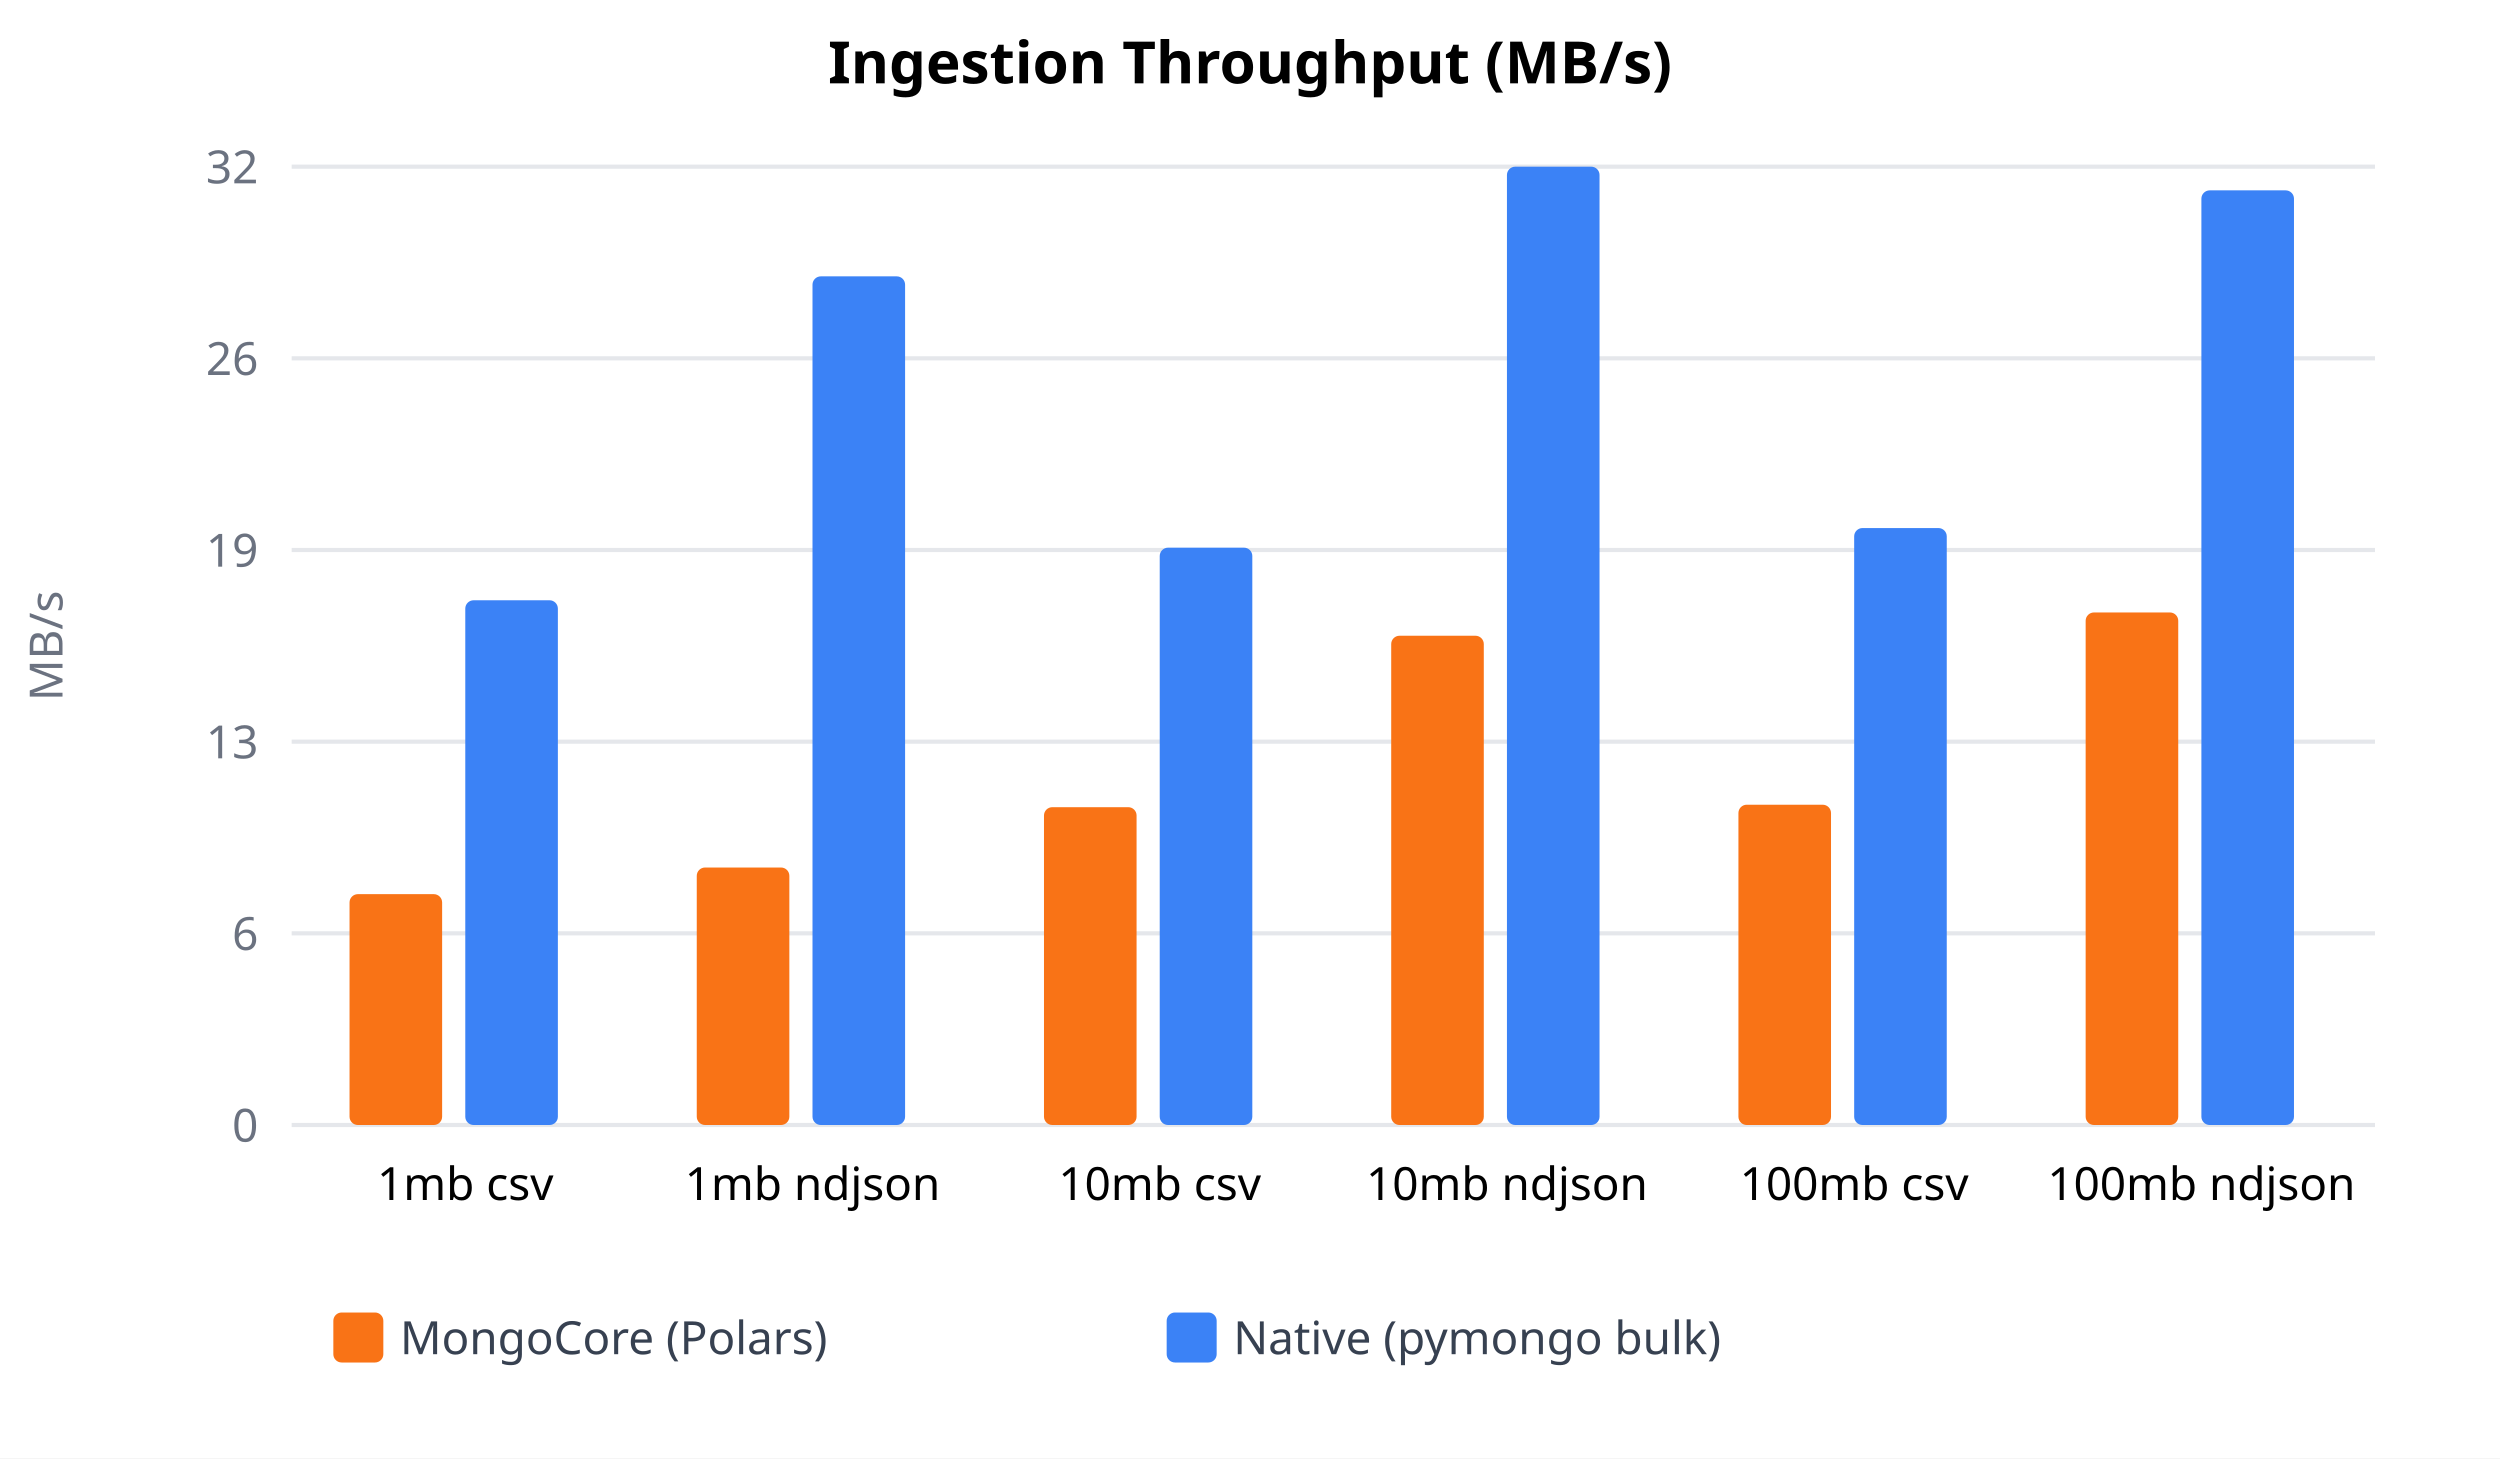
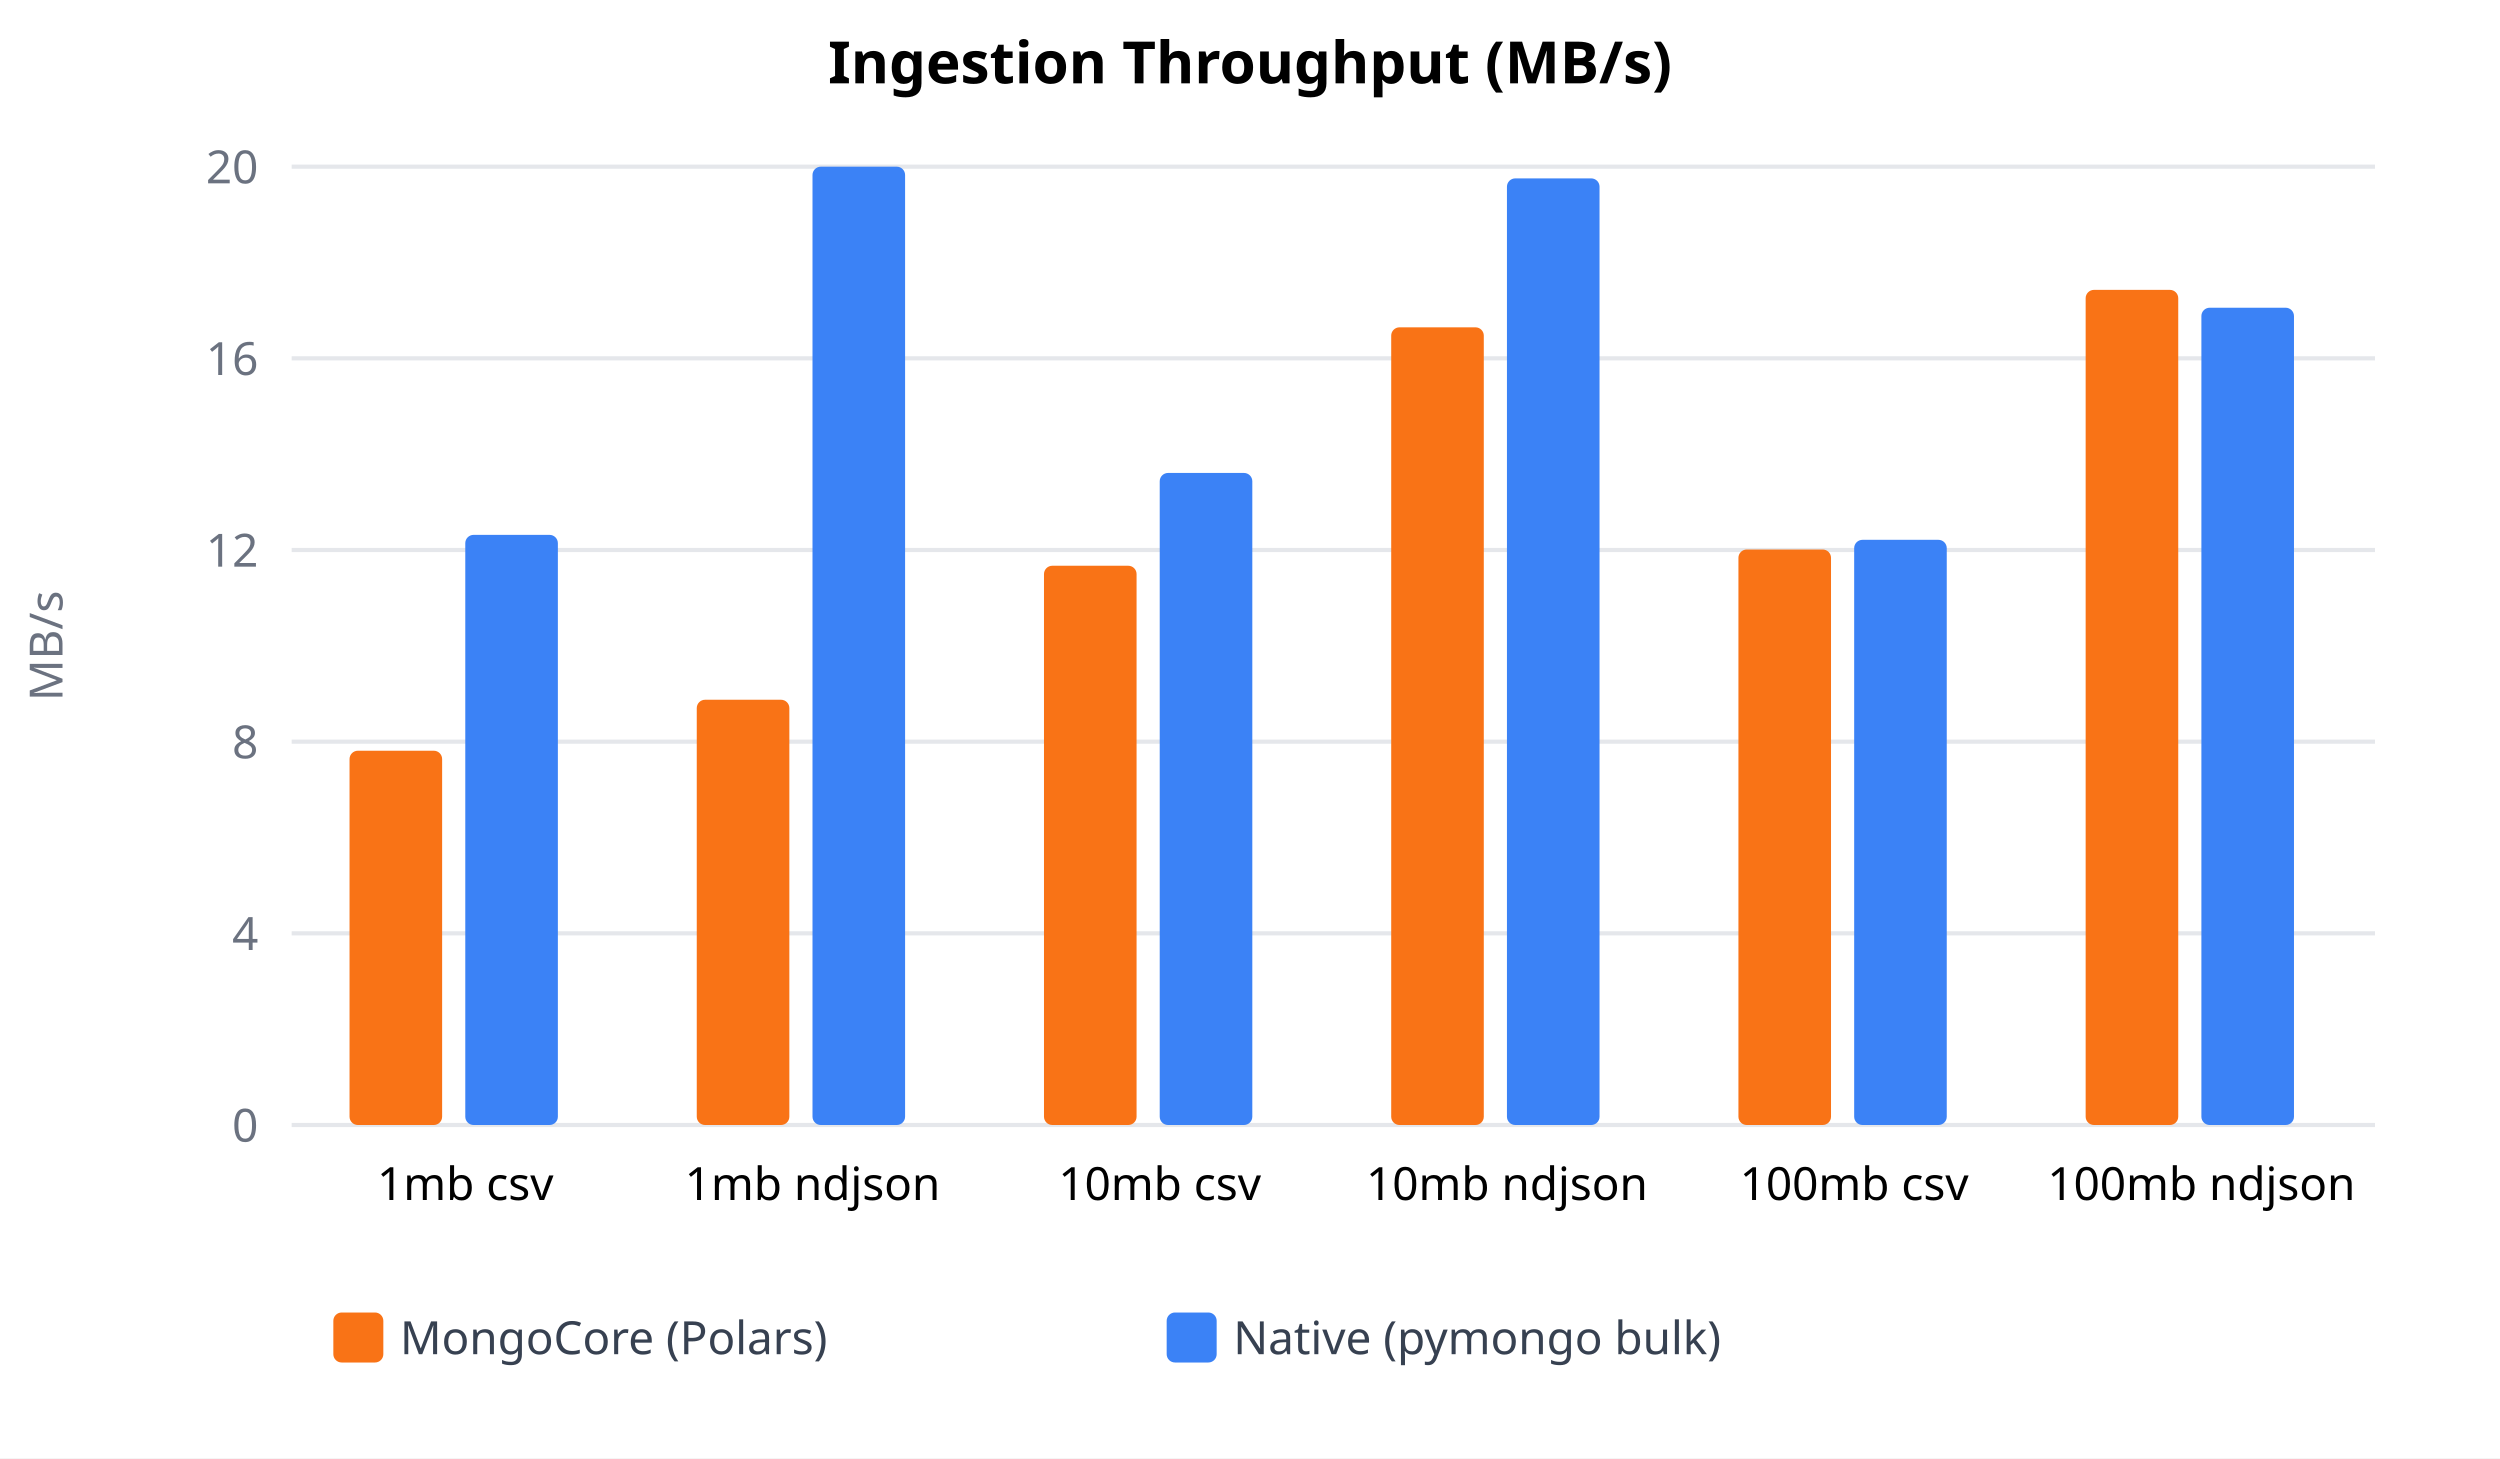
<svg xmlns="http://www.w3.org/2000/svg" viewBox="0 0 600 350" font-family="system-ui, sans-serif" font-size="12">
  <rect width="600" height="350" fill="white" />
  <text x="300.0" y="20" text-anchor="middle" font-size="14" font-weight="bold">Ingestion Throughput (MB/s)</text>
  <line x1="70" y1="270.0" x2="570" y2="270.0" stroke="#e5e7eb" stroke-width="1" />
  <text x="62" y="274.0" text-anchor="end" font-size="11" fill="#6b7280">0</text>
  <line x1="70" y1="224.0" x2="570" y2="224.0" stroke="#e5e7eb" stroke-width="1" />
-   <text x="62" y="228.0" text-anchor="end" font-size="11" fill="#6b7280">6</text>
+   <text x="62" y="228.0" text-anchor="end" font-size="11" fill="#6b7280">4</text>
  <line x1="70" y1="178.0" x2="570" y2="178.0" stroke="#e5e7eb" stroke-width="1" />
-   <text x="62" y="182.0" text-anchor="end" font-size="11" fill="#6b7280">13</text>
-   <line x1="70" y1="132" x2="570" y2="132" stroke="#e5e7eb" stroke-width="1" />
-   <text x="62" y="136" text-anchor="end" font-size="11" fill="#6b7280">19</text>
+   <text x="62" y="182.0" text-anchor="end" font-size="11" fill="#6b7280">8</text>
+   <line x1="70" y1="132.0" x2="570" y2="132.0" stroke="#e5e7eb" stroke-width="1" />
+   <text x="62" y="136.0" text-anchor="end" font-size="11" fill="#6b7280">12</text>
  <line x1="70" y1="86.0" x2="570" y2="86.0" stroke="#e5e7eb" stroke-width="1" />
-   <text x="62" y="90.0" text-anchor="end" font-size="11" fill="#6b7280">26</text>
+   <text x="62" y="90.0" text-anchor="end" font-size="11" fill="#6b7280">16</text>
  <line x1="70" y1="40.0" x2="570" y2="40.0" stroke="#e5e7eb" stroke-width="1" />
-   <text x="62" y="44.0" text-anchor="end" font-size="11" fill="#6b7280">32</text>
+   <text x="62" y="44.0" text-anchor="end" font-size="11" fill="#6b7280">20</text>
  <text x="15" y="155.0" text-anchor="middle" font-size="11" fill="#6b7280" transform="rotate(-90 15 155.0)">MB/s</text>
-   <rect x="83.889" y="214.596" width="22.222" height="55.404" fill="#f97316" rx="2" />
-   <rect x="111.667" y="144.064" width="22.222" height="125.936" fill="#3b82f6" rx="2" />
+   <rect x="83.889" y="180.174" width="22.222" height="89.826" fill="#f97316" rx="2" />
+   <rect x="111.667" y="128.367" width="22.222" height="141.633" fill="#3b82f6" rx="2" />
  <text x="111.667" y="288" text-anchor="middle" font-size="11">1mb csv</text>
-   <rect x="167.222" y="208.202" width="22.222" height="61.798" fill="#f97316" rx="2" />
-   <rect x="195" y="66.325" width="22.222" height="203.675" fill="#3b82f6" rx="2" />
+   <rect x="167.222" y="167.94" width="22.222" height="102.06" fill="#f97316" rx="2" />
+   <rect x="195" y="40.0" width="22.222" height="230.0" fill="#3b82f6" rx="2" />
  <text x="195" y="288" text-anchor="middle" font-size="11">1mb ndjson</text>
-   <rect x="250.556" y="193.723" width="22.222" height="76.277" fill="#f97316" rx="2" />
-   <rect x="278.333" y="131.441" width="22.222" height="138.559" fill="#3b82f6" rx="2" />
+   <rect x="250.556" y="135.78" width="22.222" height="134.22" fill="#f97316" rx="2" />
+   <rect x="278.333" y="113.507" width="22.222" height="156.493" fill="#3b82f6" rx="2" />
  <text x="278.333" y="288" text-anchor="middle" font-size="11">10mb csv</text>
-   <rect x="333.889" y="152.577" width="22.222" height="117.423" fill="#f97316" rx="2" />
-   <rect x="361.667" y="40.0" width="22.222" height="230.0" fill="#3b82f6" rx="2" />
+   <rect x="333.889" y="78.557" width="22.222" height="191.443" fill="#f97316" rx="2" />
+   <rect x="361.667" y="42.813" width="22.222" height="227.187" fill="#3b82f6" rx="2" />
  <text x="361.667" y="288" text-anchor="middle" font-size="11">10mb ndjson</text>
-   <rect x="417.222" y="193.131" width="22.222" height="76.869" fill="#f97316" rx="2" />
-   <rect x="445.0" y="126.731" width="22.222" height="143.269" fill="#3b82f6" rx="2" />
+   <rect x="417.222" y="131.881" width="22.222" height="138.119" fill="#f97316" rx="2" />
+   <rect x="445.0" y="129.558" width="22.222" height="140.442" fill="#3b82f6" rx="2" />
  <text x="445.0" y="288" text-anchor="middle" font-size="11">100mb csv</text>
-   <rect x="500.556" y="146.99" width="22.222" height="123.01" fill="#f97316" rx="2" />
-   <rect x="528.333" y="45.687" width="22.222" height="224.313" fill="#3b82f6" rx="2" />
+   <rect x="500.556" y="69.569" width="22.222" height="200.431" fill="#f97316" rx="2" />
+   <rect x="528.333" y="73.853" width="22.222" height="196.147" fill="#3b82f6" rx="2" />
  <text x="528.333" y="288" text-anchor="middle" font-size="11">100mb ndjson</text>
  <rect x="80" y="315" width="12" height="12" fill="#f97316" rx="2" />
  <text x="96" y="325" font-size="11" fill="#374151">MongoCore (Polars)</text>
  <rect x="280" y="315" width="12" height="12" fill="#3b82f6" rx="2" />
  <text x="296" y="325" font-size="11" fill="#374151">Native (pymongo bulk)</text>
</svg>
